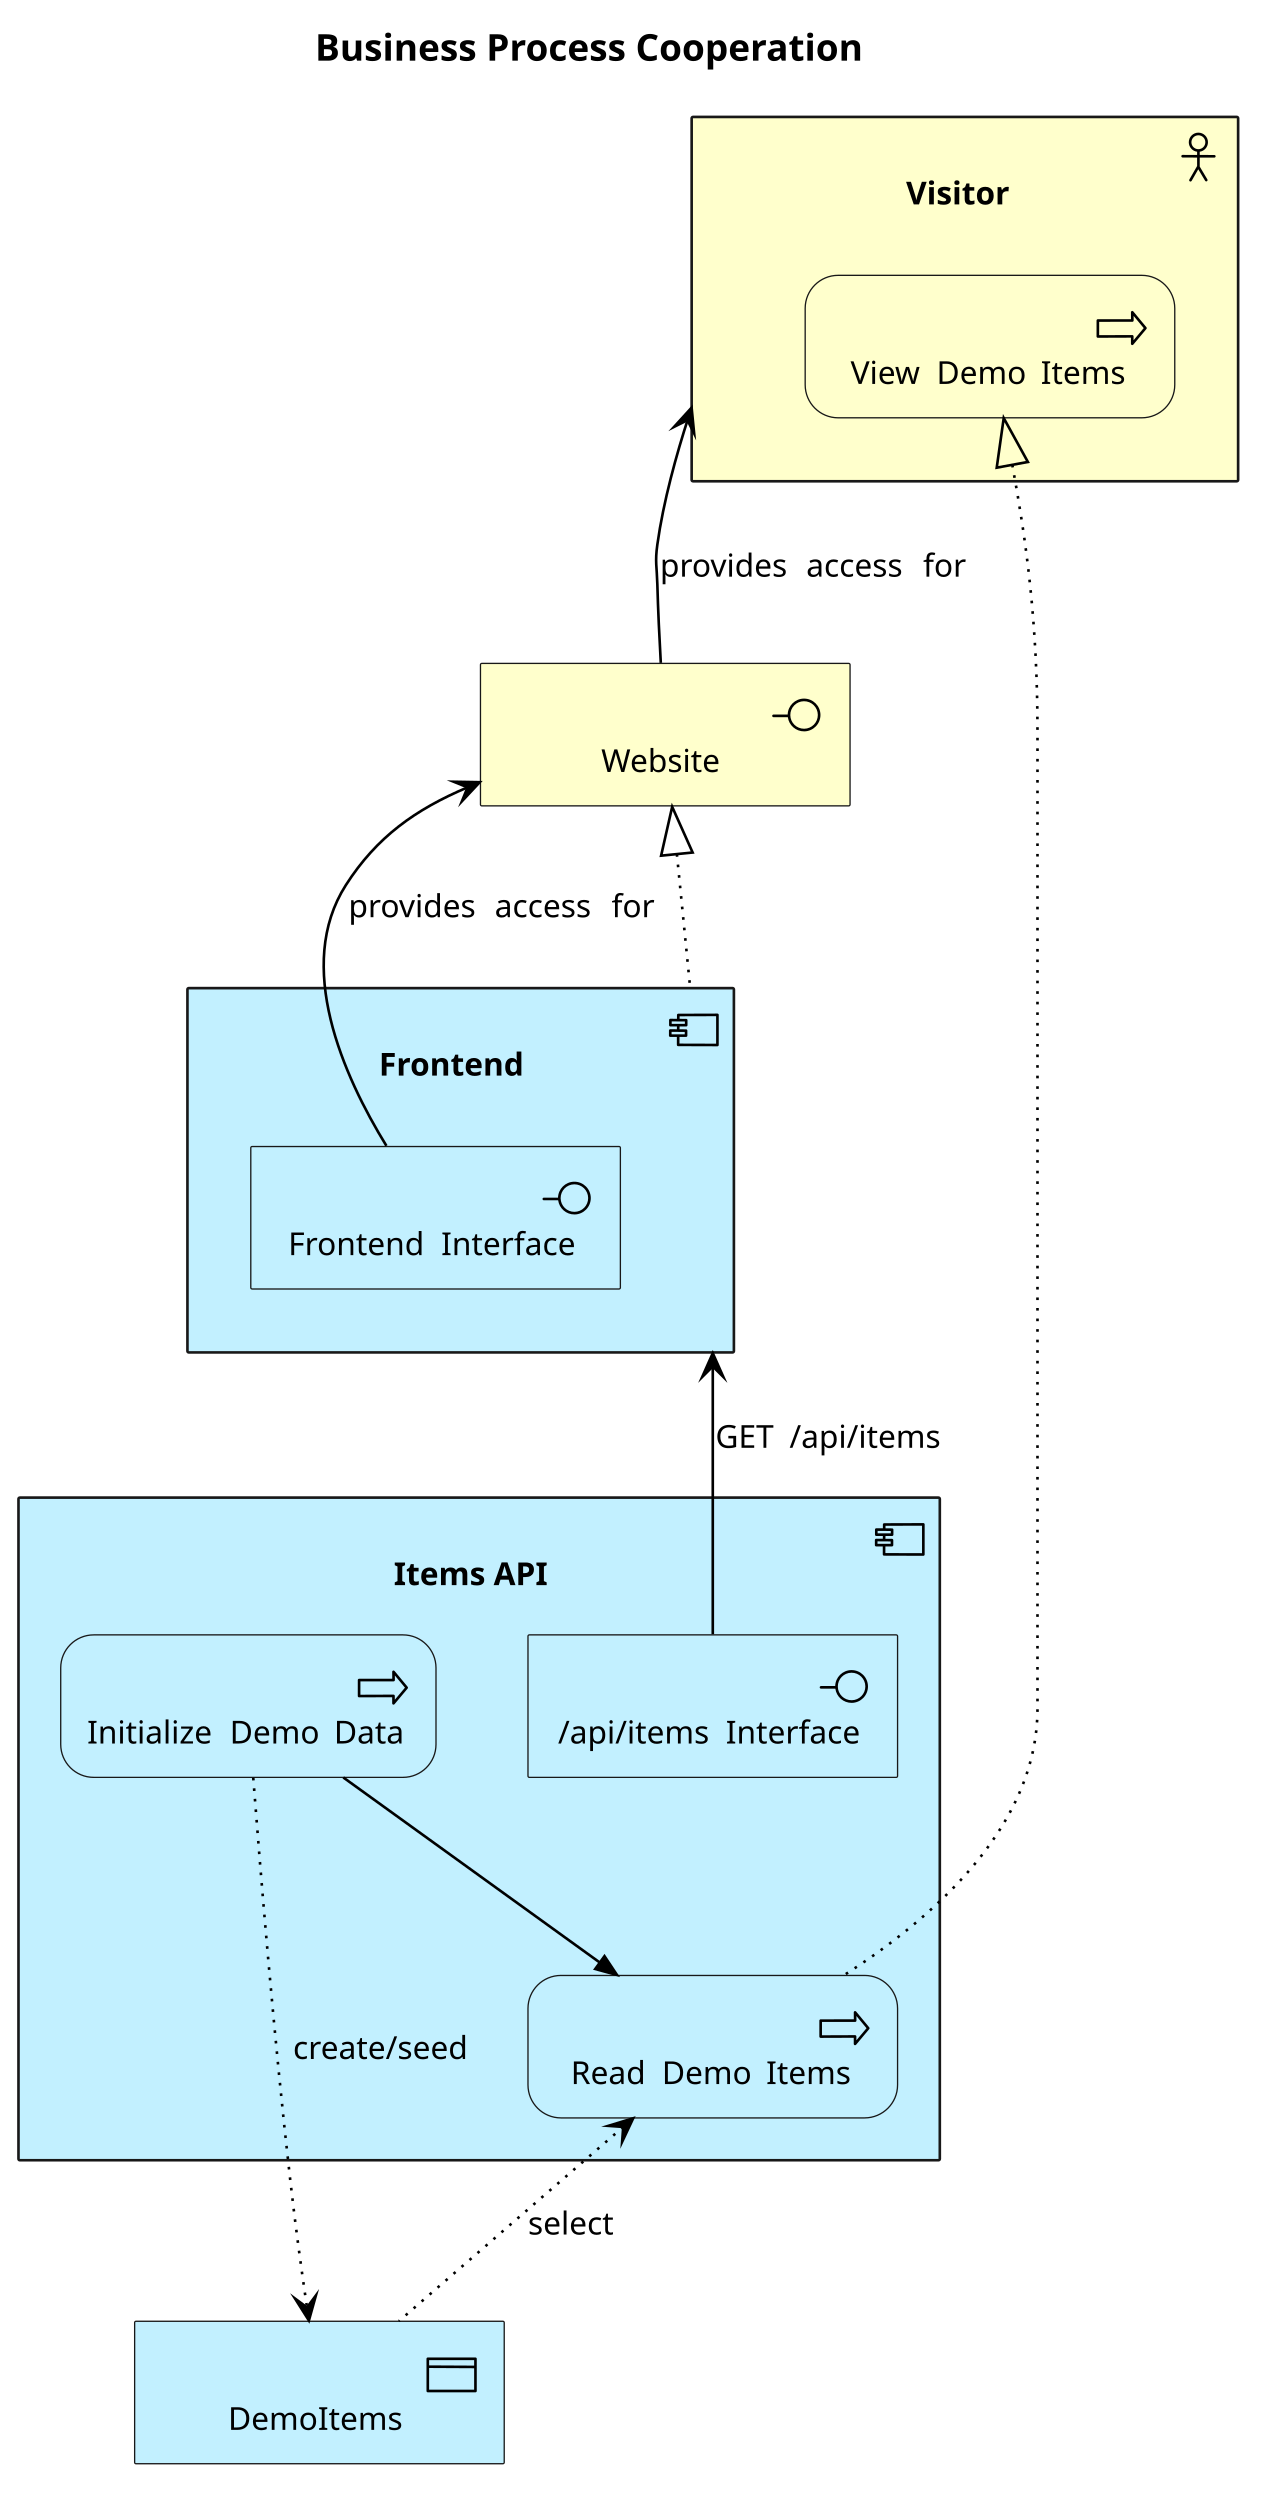
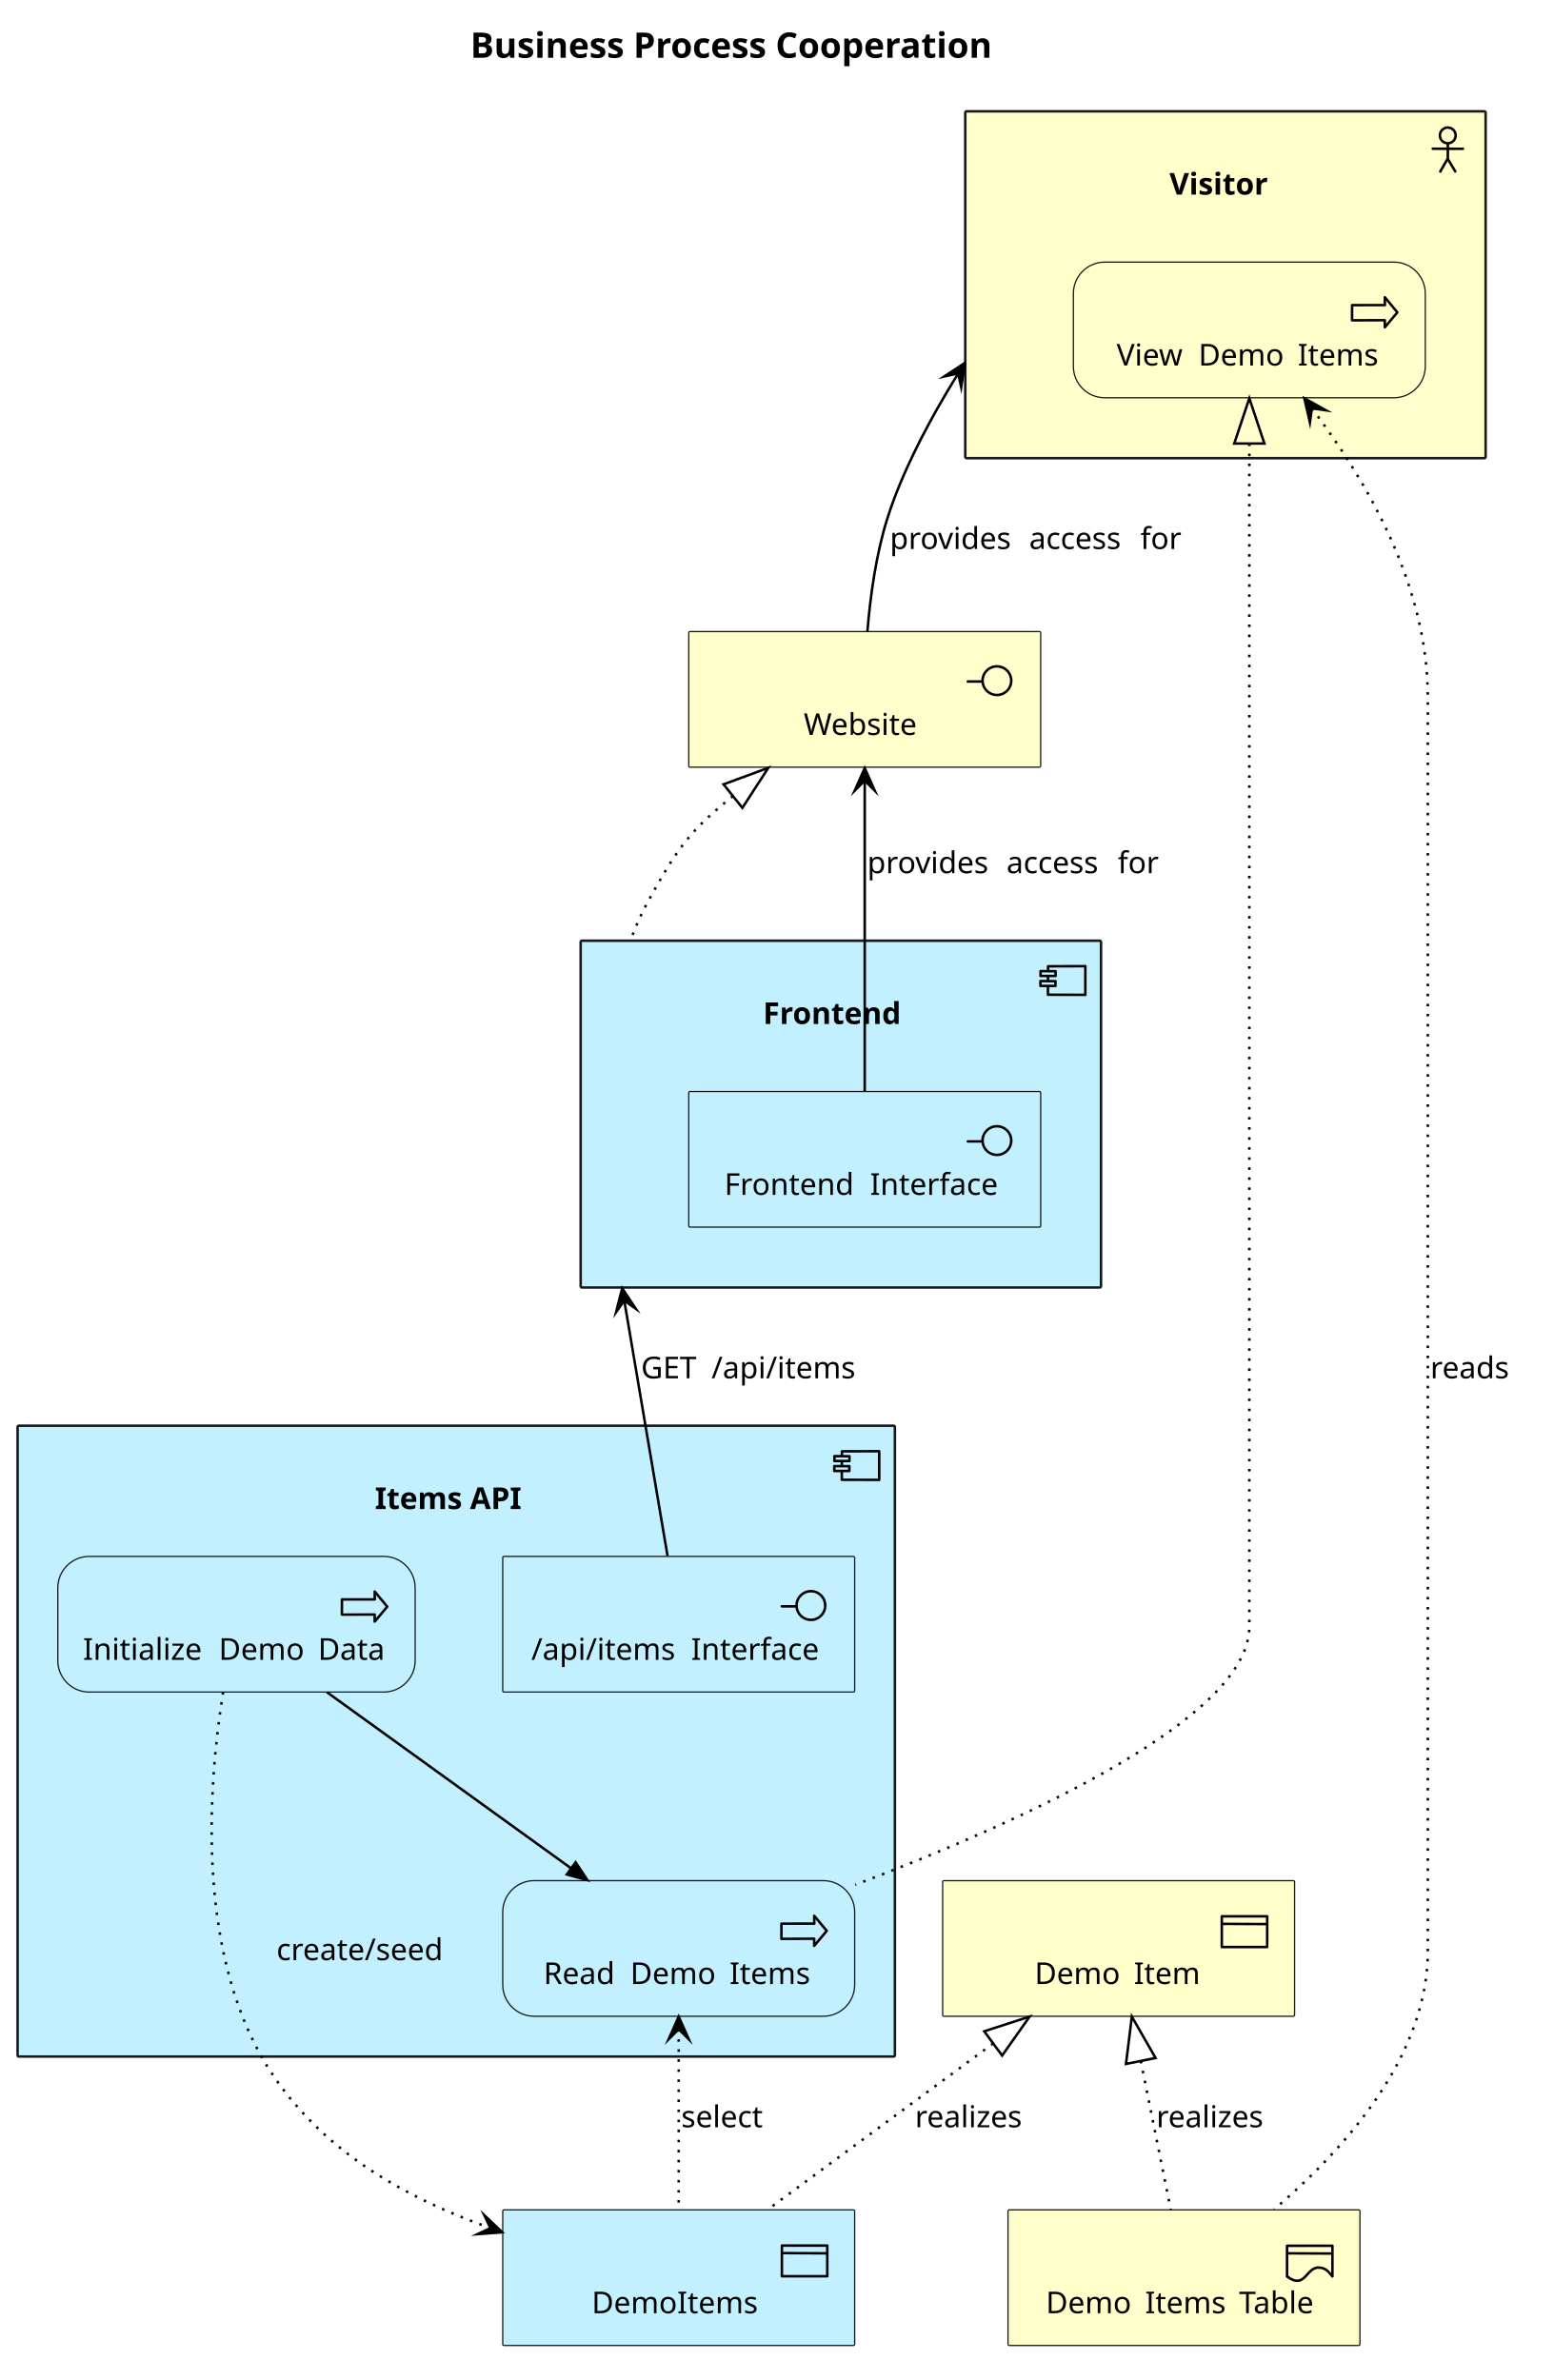
- <svg xmlns="http://www.w3.org/2000/svg" version="1.1" data-diagram-type="DESCRIPTION" style="width:483px;height:947px;background:#FFFFFF;" width="483px" height="947px" viewBox="0 0 483 947" zoomAndPan="magnify" preserveAspectRatio="none" contentStyleType="text/css">
+ <svg xmlns="http://www.w3.org/2000/svg" version="1.1" data-diagram-type="DESCRIPTION" style="width:618px;height:947px;background:#FFFFFF;" width="618px" height="947px" viewBox="0 0 618 947" zoomAndPan="magnify" preserveAspectRatio="none" contentStyleType="text/css">
  <defs />
  <g font-family="sans-serif" lengthAdjust="spacing">
    <g class="title" data-source-line="4">
-       <text x="119.328" y="22.995" fill="#000" font-size="14" textLength="237.344" font-weight="700">Business Process Cooperation</text>
+       <text x="187.098" y="22.995" fill="#000" font-size="14" textLength="237.344" font-weight="700">Business Process Cooperation</text>
    </g>
    <g class="cluster" data-qualified-name="e_idb9118a54ded651" id="ent0001" data-source-line="167">
      <rect x="7" y="567.297" width="349" height="251" fill="#C2F0FF" style="stroke:#181818;stroke-width:1;" rx="0.5" ry="0.5" />
      <path d="M349.76,576.936 L334.934,576.983 A0.5,0.5 0 0 0 334.434,577.483 L334.434,578.92 L331.946,578.901 A0.5,0.5 0 0 0 331.442,579.401 L331.442,581.336 A0.5,0.5 0 0 0 331.942,581.836 L334.422,581.836 L334.399,582.879 L331.899,582.859 A0.5,0.5 0 0 0 331.395,583.36 L331.395,585.295 A0.5,0.5 0 0 0 331.895,585.795 L334.387,585.795 L334.387,588.797 A0.5,0.5 0 0 0 334.888,589.297 L349.761,589.344 A0.5,0.5 0 0 0 350.262,588.844 L350.262,577.436 A0.5,0.5 0 0 0 349.761,576.936 M349.262,577.938 L349.262,588.342 L335.387,588.299 L335.387,585.795 L337.881,585.795 A0.5,0.5 0 0 0 338.381,585.295 L338.381,583.407 A0.5,0.5 0 0 0 337.885,582.907 L335.399,582.887 L335.422,581.836 L337.928,581.836 A0.5,0.5 0 0 0 338.428,581.336 L338.428,579.447 A0.5,0.5 0 0 0 337.932,578.948 L335.434,578.928 L335.434,577.981 M332.442,579.905 L337.428,579.943 L337.428,580.836 L332.442,580.836 M332.395,583.864 L337.381,583.903 L337.381,584.795 L332.395,584.795" fill="#000" />
      <text x="149.145" y="600.436" fill="#000" font-size="12" textLength="64.711" font-weight="700" font-family="Verdana">Items API</text>
    </g>
    <g class="cluster" data-qualified-name="e_id859316e8097157" id="ent0005" data-source-line="167">
-       <rect x="71" y="374.297" width="207" height="138" fill="#C2F0FF" style="stroke:#181818;stroke-width:1;" rx="0.5" ry="0.5" />
-       <path d="M271.76,383.936 L256.934,383.983 A0.5,0.5 0 0 0 256.434,384.483 L256.434,385.92 L253.946,385.901 A0.5,0.5 0 0 0 253.442,386.401 L253.442,388.336 A0.5,0.5 0 0 0 253.942,388.836 L256.422,388.836 L256.399,389.879 L253.899,389.859 A0.5,0.5 0 0 0 253.395,390.36 L253.395,392.295 A0.5,0.5 0 0 0 253.895,392.795 L256.387,392.795 L256.387,395.797 A0.5,0.5 0 0 0 256.888,396.297 L271.761,396.344 A0.5,0.5 0 0 0 272.262,395.844 L272.262,384.436 A0.5,0.5 0 0 0 271.761,383.936 M271.262,384.938 L271.262,395.342 L257.387,395.299 L257.387,392.795 L259.881,392.795 A0.5,0.5 0 0 0 260.381,392.295 L260.381,390.407 A0.5,0.5 0 0 0 259.885,389.907 L257.399,389.887 L257.422,388.836 L259.928,388.836 A0.5,0.5 0 0 0 260.428,388.336 L260.428,386.447 A0.5,0.5 0 0 0 259.932,385.948 L257.434,385.928 L257.434,384.981 M254.442,386.905 L259.428,386.943 L259.428,387.836 L254.442,387.836 M254.395,390.864 L259.381,390.903 L259.381,391.795 L254.395,391.795" fill="#000" />
-       <text x="143.545" y="407.436" fill="#000" font-size="12" textLength="61.91" font-weight="700" font-family="Verdana">Frontend</text>
+       <rect x="231" y="374.297" width="207" height="138" fill="#C2F0FF" style="stroke:#181818;stroke-width:1;" rx="0.5" ry="0.5" />
+       <path d="M431.76,383.936 L416.934,383.983 A0.5,0.5 0 0 0 416.434,384.483 L416.434,385.92 L413.946,385.901 A0.5,0.5 0 0 0 413.442,386.401 L413.442,388.336 A0.5,0.5 0 0 0 413.942,388.836 L416.422,388.836 L416.399,389.879 L413.899,389.859 A0.5,0.5 0 0 0 413.395,390.36 L413.395,392.295 A0.5,0.5 0 0 0 413.895,392.795 L416.387,392.795 L416.387,395.797 A0.5,0.5 0 0 0 416.888,396.297 L431.761,396.344 A0.5,0.5 0 0 0 432.262,395.844 L432.262,384.436 A0.5,0.5 0 0 0 431.761,383.936 M431.262,384.938 L431.262,395.342 L417.387,395.299 L417.387,392.795 L419.881,392.795 A0.5,0.5 0 0 0 420.381,392.295 L420.381,390.407 A0.5,0.5 0 0 0 419.885,389.907 L417.399,389.887 L417.422,388.836 L419.928,388.836 A0.5,0.5 0 0 0 420.428,388.336 L420.428,386.447 A0.5,0.5 0 0 0 419.932,385.948 L417.434,385.928 L417.434,384.981 M414.442,386.905 L419.428,386.943 L419.428,387.836 L414.442,387.836 M414.395,390.864 L419.381,390.903 L419.381,391.795 L414.395,391.795" fill="#000" />
+       <text x="303.545" y="407.436" fill="#000" font-size="12" textLength="61.91" font-weight="700" font-family="Verdana">Frontend</text>
    </g>
    <g class="cluster" data-qualified-name="e_id40e6f8deb4f45c" id="ent0008" data-source-line="110">
-       <rect x="262" y="44.297" width="207" height="138" fill="#FFC" style="stroke:#181818;stroke-width:1;" rx="0.5" ry="0.5" />
-       <path d="M453.896,50.247 C451.897,50.274 450.288,51.924 450.312,53.923 C450.334,55.744 451.706,57.244 453.462,57.48 L453.462,58.69 L447.978,58.674 A0.5,0.5 0 0 0 447.476,59.173 A0.5,0.5 0 0 0 447.974,59.674 L453.462,59.69 L453.462,62.893 L450.519,68.02 A0.5,0.5 0 0 0 450.704,68.702 A0.5,0.5 0 0 0 451.386,68.518 L453.904,64.131 L456.509,68.493 A0.501,0.501 0 0 0 457.368,67.979 L454.462,63.104 L454.462,59.692 L459.98,59.708 A0.5,0.5 0 0 0 460.482,59.208 A0.5,0.5 0 0 0 459.984,58.708 L454.462,58.692 L454.462,57.476 C456.233,57.222 457.595,55.684 457.579,53.848 C457.562,51.85 455.92,50.233 453.921,50.247 A0.5,0.5 0 0 0 453.91,50.253 A0.5,0.5 0 0 0 453.896,50.247 M453.919,51.243 A0.5,0.5 0 0 0 453.929,51.247 C455.388,51.237 456.567,52.397 456.579,53.856 C456.592,55.314 455.433,56.498 453.974,56.512 C452.515,56.527 451.329,55.369 451.312,53.911 C451.295,52.452 452.451,51.266 453.91,51.247 A0.5,0.5 0 0 0 453.919,51.243" fill="#000" />
-       <text x="343.223" y="77.436" fill="#000" font-size="12" textLength="44.555" font-weight="700" font-family="Verdana">Visitor</text>
+       <rect x="384" y="44.297" width="207" height="138" fill="#FFC" style="stroke:#181818;stroke-width:1;" rx="0.5" ry="0.5" />
+       <path d="M575.896,50.247 C573.897,50.274 572.288,51.924 572.312,53.923 C572.334,55.744 573.706,57.244 575.462,57.48 L575.462,58.69 L569.978,58.674 A0.5,0.5 0 0 0 569.476,59.173 A0.5,0.5 0 0 0 569.974,59.674 L575.462,59.69 L575.462,62.893 L572.519,68.02 A0.5,0.5 0 0 0 572.704,68.702 A0.5,0.5 0 0 0 573.386,68.518 L575.904,64.131 L578.509,68.493 A0.501,0.501 0 0 0 579.368,67.979 L576.462,63.104 L576.462,59.692 L581.98,59.708 A0.5,0.5 0 0 0 582.482,59.208 A0.5,0.5 0 0 0 581.984,58.708 L576.462,58.692 L576.462,57.476 C578.233,57.222 579.595,55.684 579.579,53.848 C579.562,51.85 577.92,50.233 575.921,50.247 A0.5,0.5 0 0 0 575.91,50.253 A0.5,0.5 0 0 0 575.896,50.247 M575.919,51.243 A0.5,0.5 0 0 0 575.929,51.247 C577.388,51.237 578.567,52.397 578.579,53.856 C578.592,55.314 577.433,56.498 575.974,56.512 C574.515,56.527 573.329,55.369 573.312,53.911 C573.295,52.452 574.451,51.266 575.91,51.247 A0.5,0.5 0 0 0 575.919,51.243" fill="#000" />
+       <text x="465.223" y="77.436" fill="#000" font-size="12" textLength="44.555" font-weight="700" font-family="Verdana">Visitor</text>
    </g>
    <g class="entity" data-qualified-name="e_idb9118a54ded651.e_id27cc7f94392754" id="ent0002" data-source-line="173">
      <rect x="200" y="619.297" width="140" height="53.969" fill="#C2F0FF" style="stroke:#181818;stroke-width:0.5;" rx="0.5" ry="0.5" />
      <path d="M322.495,632.627 C319.157,632.672 316.461,635.359 316.373,638.668 L311.001,638.668 A0.5,0.5 0 0 0 310.501,639.168 A0.5,0.5 0 0 0 311.001,639.668 L316.427,639.668 C316.838,642.727 319.481,645.079 322.643,645.047 C326.063,645.012 328.819,642.203 328.79,638.783 C328.761,635.364 325.957,632.604 322.538,632.627 A0.5,0.5 0 0 0 322.526,632.638 A0.5,0.5 0 0 0 322.495,632.627 M322.518,633.617 A0.5,0.5 0 0 0 322.544,633.627 C325.423,633.607 327.765,635.913 327.79,638.793 C327.814,641.673 325.513,644.018 322.633,644.047 C319.754,644.076 317.404,641.778 317.37,638.899 C317.335,636.019 319.629,633.666 322.508,633.627 A0.5,0.5 0 0 0 322.518,633.617" fill="#000" />
      <text x="211.354" y="660.436" fill="#000" font-size="12" textLength="59.754" font-family="Verdana">/api/items</text>
      <text x="271.107" y="660.436" fill="#000" font-size="12" font-family="Verdana"> </text>
      <text x="274.922" y="660.436" fill="#000" font-size="12" textLength="53.725" font-family="Verdana">Interface</text>
    </g>
    <g class="entity" data-qualified-name="e_idb9118a54ded651.e_id9e4601a2031c58" id="ent0003" data-source-line="182">
      <rect x="23" y="619.297" width="142.156" height="53.969" fill="#C2F0FF" style="stroke:#181818;stroke-width:0.5;" rx="12.5" ry="12.5" />
      <path d="M148.885,632.797 A0.5,0.5 0 0 0 148.557,633.271 L148.583,635.908 L136.026,635.912 A0.5,0.5 0 0 0 135.526,636.412 L135.522,642.461 A0.5,0.5 0 0 0 136.024,642.961 L148.553,642.914 L148.553,645.24 A0.5,0.5 0 0 0 149.435,645.561 L154.429,639.607 A0.5,0.5 0 0 0 154.431,638.967 L149.441,632.947 A0.5,0.5 0 0 0 148.885,632.797 M149.571,634.67 L153.397,639.285 L149.553,643.865 L149.553,642.412 A0.5,0.5 0 0 0 149.051,641.912 L136.522,641.959 L136.526,636.912 L149.087,636.908 A0.5,0.5 0 0 0 149.587,636.404" fill="#000" />
      <text x="33" y="660.436" fill="#000" font-size="12" textLength="50.221" font-family="Verdana">Initialize</text>
      <text x="83.221" y="660.436" fill="#000" font-size="12" font-family="Verdana"> </text>
      <text x="87.035" y="660.436" fill="#000" font-size="12" textLength="35.654" font-family="Verdana">Demo</text>
      <text x="122.689" y="660.436" fill="#000" font-size="12" font-family="Verdana"> </text>
      <text x="126.504" y="660.436" fill="#000" font-size="12" textLength="28.652" font-family="Verdana">Data</text>
    </g>
    <g class="entity" data-qualified-name="e_idb9118a54ded651.e_idf9a91550500455" id="ent0004" data-source-line="182">
      <rect x="200" y="748.297" width="140" height="53.969" fill="#C2F0FF" style="stroke:#181818;stroke-width:0.5;" rx="12.5" ry="12.5" />
      <path d="M323.729,761.797 A0.5,0.5 0 0 0 323.401,762.271 L323.426,764.908 L310.869,764.912 A0.5,0.5 0 0 0 310.369,765.412 L310.365,771.461 A0.5,0.5 0 0 0 310.867,771.961 L323.396,771.914 L323.396,774.24 A0.5,0.5 0 0 0 324.279,774.561 L329.273,768.607 A0.5,0.5 0 0 0 329.275,767.967 L324.285,761.947 A0.5,0.5 0 0 0 323.728,761.797 M324.415,763.67 L328.241,768.285 L324.397,772.865 L324.397,771.412 A0.5,0.5 0 0 0 323.895,770.912 L311.366,770.959 L311.37,765.912 L323.931,765.908 A0.5,0.5 0 0 0 324.431,765.404" fill="#000" />
      <text x="216.229" y="789.436" fill="#000" font-size="12" textLength="30.691" font-family="Verdana">Read</text>
      <text x="246.92" y="789.436" fill="#000" font-size="12" font-family="Verdana"> </text>
      <text x="250.734" y="789.436" fill="#000" font-size="12" textLength="35.654" font-family="Verdana">Demo</text>
      <text x="286.389" y="789.436" fill="#000" font-size="12" font-family="Verdana"> </text>
      <text x="290.203" y="789.436" fill="#000" font-size="12" textLength="33.568" font-family="Verdana">Items</text>
    </g>
    <g class="entity" data-qualified-name="e_id859316e8097157.e_idd8a8c6ca248e52" id="ent0006" data-source-line="173">
-       <rect x="95" y="434.297" width="140" height="53.969" fill="#C2F0FF" style="stroke:#181818;stroke-width:0.5;" rx="0.5" ry="0.5" />
-       <path d="M217.495,447.627 C214.157,447.672 211.461,450.359 211.373,453.668 L206.001,453.668 A0.5,0.5 0 0 0 205.501,454.168 A0.5,0.5 0 0 0 206.001,454.668 L211.427,454.668 C211.838,457.727 214.481,460.079 217.643,460.047 C221.063,460.012 223.819,457.203 223.79,453.783 C223.761,450.364 220.957,447.604 217.538,447.627 A0.5,0.5 0 0 0 217.526,447.638 A0.5,0.5 0 0 0 217.495,447.627 M217.518,448.617 A0.5,0.5 0 0 0 217.544,448.627 C220.423,448.607 222.765,450.913 222.79,453.793 C222.814,456.673 220.513,459.018 217.633,459.047 C214.754,459.076 212.404,456.778 212.37,453.899 C212.335,451.019 214.629,448.666 217.508,448.627 A0.5,0.5 0 0 0 217.518,448.617" fill="#000" />
-       <text x="109.184" y="475.436" fill="#000" font-size="12" textLength="54.094" font-family="Verdana">Frontend</text>
-       <text x="163.277" y="475.436" fill="#000" font-size="12" font-family="Verdana"> </text>
-       <text x="167.092" y="475.436" fill="#000" font-size="12" textLength="53.725" font-family="Verdana">Interface</text>
+       <rect x="274" y="434.297" width="140" height="53.969" fill="#C2F0FF" style="stroke:#181818;stroke-width:0.5;" rx="0.5" ry="0.5" />
+       <path d="M396.495,447.627 C393.157,447.672 390.461,450.359 390.373,453.668 L385.001,453.668 A0.5,0.5 0 0 0 384.501,454.168 A0.5,0.5 0 0 0 385.001,454.668 L390.427,454.668 C390.838,457.727 393.481,460.079 396.643,460.047 C400.063,460.012 402.819,457.203 402.79,453.783 C402.761,450.364 399.957,447.604 396.538,447.627 A0.5,0.5 0 0 0 396.526,447.638 A0.5,0.5 0 0 0 396.495,447.627 M396.518,448.617 A0.5,0.5 0 0 0 396.544,448.627 C399.423,448.607 401.765,450.913 401.79,453.793 C401.814,456.673 399.513,459.018 396.633,459.047 C393.754,459.076 391.404,456.778 391.37,453.899 C391.335,451.019 393.629,448.666 396.508,448.627 A0.5,0.5 0 0 0 396.518,448.617" fill="#000" />
+       <text x="288.184" y="475.436" fill="#000" font-size="12" textLength="54.094" font-family="Verdana">Frontend</text>
+       <text x="342.277" y="475.436" fill="#000" font-size="12" font-family="Verdana"> </text>
+       <text x="346.092" y="475.436" fill="#000" font-size="12" textLength="53.725" font-family="Verdana">Interface</text>
    </g>
    <g class="entity" data-qualified-name="e_id40e6f8deb4f45c.e_ida6f500d9395851" id="ent0009" data-source-line="127">
-       <rect x="305" y="104.297" width="140" height="53.969" fill="#FFC" style="stroke:#181818;stroke-width:0.5;" rx="12.5" ry="12.5" />
-       <path d="M428.729,117.797 A0.5,0.5 0 0 0 428.401,118.271 L428.426,120.908 L415.869,120.912 A0.5,0.5 0 0 0 415.369,121.412 L415.365,127.461 A0.5,0.5 0 0 0 415.867,127.961 L428.396,127.914 L428.396,130.24 A0.5,0.5 0 0 0 429.279,130.561 L434.273,124.607 A0.5,0.5 0 0 0 434.275,123.967 L429.285,117.947 A0.5,0.5 0 0 0 428.728,117.797 M429.415,119.67 L433.241,124.285 L429.397,128.865 L429.397,127.412 A0.5,0.5 0 0 0 428.895,126.912 L416.366,126.959 L416.37,121.912 L428.931,121.908 A0.5,0.5 0 0 0 429.431,121.404" fill="#000" />
-       <text x="322.204" y="145.436" fill="#000" font-size="12" textLength="28.74" font-family="Verdana">View</text>
-       <text x="350.944" y="145.436" fill="#000" font-size="12" font-family="Verdana"> </text>
-       <text x="354.759" y="145.436" fill="#000" font-size="12" textLength="35.654" font-family="Verdana">Demo</text>
-       <text x="390.413" y="145.436" fill="#000" font-size="12" font-family="Verdana"> </text>
-       <text x="394.228" y="145.436" fill="#000" font-size="12" textLength="33.568" font-family="Verdana">Items</text>
+       <rect x="427" y="104.297" width="140" height="53.969" fill="#FFC" style="stroke:#181818;stroke-width:0.5;" rx="12.5" ry="12.5" />
+       <path d="M550.729,117.797 A0.5,0.5 0 0 0 550.401,118.271 L550.426,120.908 L537.869,120.912 A0.5,0.5 0 0 0 537.369,121.412 L537.365,127.461 A0.5,0.5 0 0 0 537.867,127.961 L550.396,127.914 L550.396,130.24 A0.5,0.5 0 0 0 551.279,130.561 L556.273,124.607 A0.5,0.5 0 0 0 556.275,123.967 L551.285,117.947 A0.5,0.5 0 0 0 550.728,117.797 M551.415,119.67 L555.241,124.285 L551.397,128.865 L551.397,127.412 A0.5,0.5 0 0 0 550.895,126.912 L538.366,126.959 L538.37,121.912 L550.931,121.908 A0.5,0.5 0 0 0 551.431,121.404" fill="#000" />
+       <text x="444.204" y="145.436" fill="#000" font-size="12" textLength="28.74" font-family="Verdana">View</text>
+       <text x="472.944" y="145.436" fill="#000" font-size="12" font-family="Verdana"> </text>
+       <text x="476.759" y="145.436" fill="#000" font-size="12" textLength="35.654" font-family="Verdana">Demo</text>
+       <text x="512.413" y="145.436" fill="#000" font-size="12" font-family="Verdana"> </text>
+       <text x="516.228" y="145.436" fill="#000" font-size="12" textLength="33.568" font-family="Verdana">Items</text>
    </g>
    <g class="entity" data-qualified-name="e_id032efff5924e5e" id="ent0007" data-source-line="195">
-       <rect x="51" y="879.297" width="140" height="53.969" fill="#C2F0FF" style="stroke:#181818;stroke-width:0.5;" rx="0.5" ry="0.5" />
-       <path d="M162.05,893.007 A0.5,0.5 0 0 0 161.55,893.507 L161.55,905.715 A0.5,0.5 0 0 0 162.05,906.214 L180.103,906.214 A0.5,0.5 0 0 0 180.603,905.715 L180.603,893.507 A0.5,0.5 0 0 0 180.103,893.007 M162.55,894.007 L179.603,894.007 L179.603,896.092 L162.55,896.003 M162.55,897.003 L179.603,897.092 L179.603,905.214 L162.55,905.214" fill="#000" />
-       <text x="86.389" y="920.436" fill="#000" font-size="12" textLength="69.223" font-family="Verdana">DemoItems</text>
+       <rect x="200" y="879.297" width="140" height="53.969" fill="#C2F0FF" style="stroke:#181818;stroke-width:0.5;" rx="0.5" ry="0.5" />
+       <path d="M311.05,893.007 A0.5,0.5 0 0 0 310.55,893.507 L310.55,905.715 A0.5,0.5 0 0 0 311.05,906.214 L329.103,906.214 A0.5,0.5 0 0 0 329.603,905.715 L329.603,893.507 A0.5,0.5 0 0 0 329.103,893.007 M311.55,894.007 L328.603,894.007 L328.603,896.092 L311.55,896.003 M311.55,897.003 L328.603,897.092 L328.603,905.214 L311.55,905.214" fill="#000" />
+       <text x="235.389" y="920.436" fill="#000" font-size="12" textLength="69.223" font-family="Verdana">DemoItems</text>
    </g>
    <g class="entity" data-qualified-name="e_id66a63993dfde51" id="ent0010" data-source-line="124">
-       <rect x="182" y="251.297" width="140" height="53.969" fill="#FFC" style="stroke:#181818;stroke-width:0.5;" rx="0.5" ry="0.5" />
-       <path d="M304.495,264.627 C301.157,264.672 298.461,267.359 298.373,270.668 L293.001,270.668 A0.5,0.5 0 0 0 292.501,271.168 A0.5,0.5 0 0 0 293.001,271.668 L298.427,271.668 C298.838,274.727 301.481,277.079 304.643,277.047 C308.063,277.012 310.819,274.203 310.79,270.783 C310.761,267.364 307.957,264.604 304.538,264.627 A0.5,0.5 0 0 0 304.526,264.638 A0.5,0.5 0 0 0 304.495,264.627 M304.518,265.617 A0.5,0.5 0 0 0 304.544,265.627 C307.423,265.607 309.765,267.913 309.79,270.793 C309.814,273.673 307.513,276.018 304.633,276.047 C301.754,276.076 299.404,273.778 299.37,270.899 C299.335,268.019 301.629,265.666 304.508,265.627 A0.5,0.5 0 0 0 304.518,265.617" fill="#000" />
-       <text x="227.73" y="292.436" fill="#000" font-size="12" textLength="48.539" font-family="Verdana">Website</text>
+       <rect x="274" y="251.297" width="140" height="53.969" fill="#FFC" style="stroke:#181818;stroke-width:0.5;" rx="0.5" ry="0.5" />
+       <path d="M396.495,264.627 C393.157,264.672 390.461,267.359 390.373,270.668 L385.001,270.668 A0.5,0.5 0 0 0 384.501,271.168 A0.5,0.5 0 0 0 385.001,271.668 L390.427,271.668 C390.838,274.727 393.481,277.079 396.643,277.047 C400.063,277.012 402.819,274.203 402.79,270.783 C402.761,267.364 399.957,264.604 396.538,264.627 A0.5,0.5 0 0 0 396.526,264.638 A0.5,0.5 0 0 0 396.495,264.627 M396.518,265.617 A0.5,0.5 0 0 0 396.544,265.627 C399.423,265.607 401.765,267.913 401.79,270.793 C401.814,273.673 399.513,276.018 396.633,276.047 C393.754,276.076 391.404,273.778 391.37,270.899 C391.335,268.019 393.629,265.666 396.508,265.627 A0.5,0.5 0 0 0 396.518,265.617" fill="#000" />
+       <text x="319.73" y="292.436" fill="#000" font-size="12" textLength="48.539" font-family="Verdana">Website</text>
    </g>
-     <g class="link" data-entity-1="ent0005" data-entity-2="ent0002" id="lnk12" data-source-line="349" data-link-type="dependency">
-       <path d="M270,517.586 C270,518.07 270,514.28 270,514.767 C270,515.742 270,516.725 270,517.714 C270,519.692 270,521.697 270,523.724 C270,556.159 270,594.267 270,619.057" style="stroke:#000;stroke-width:1;" fill="none" id="e_id859316e8097157-backto-e_id27cc7f94392754" />
-       <polygon points="270,512.586,266,521.586,270,517.586,274,521.586,270,512.586" fill="#000" style="stroke:#000;stroke-width:1;stroke-linejoin:miter;stroke-miterlimit:10;" />
-       <text x="271" y="548.436" fill="#000" font-size="12" textLength="24.211" font-family="Verdana">GET</text>
-       <text x="295.211" y="548.436" fill="#000" font-size="12" font-family="Verdana"> </text>
-       <text x="299.025" y="548.436" fill="#000" font-size="12" textLength="59.754" font-family="Verdana">/api/items</text>
+     <g class="entity" data-qualified-name="e_id32456a57134d5f" id="ent0011" data-source-line="146">
+       <rect x="375" y="748.297" width="140" height="53.969" fill="#FFC" style="stroke:#181818;stroke-width:0.5;" rx="0.5" ry="0.5" />
+       <path d="M486.05,762.007 A0.5,0.5 0 0 0 485.55,762.507 L485.55,774.715 A0.5,0.5 0 0 0 486.05,775.214 L504.103,775.214 A0.5,0.5 0 0 0 504.603,774.715 L504.603,762.507 A0.5,0.5 0 0 0 504.103,762.007 M486.55,763.007 L503.603,763.007 L503.603,765.092 L486.55,765.003 M486.55,766.003 L503.603,766.092 L503.603,774.214 L486.55,774.214" fill="#000" />
+       <text x="411.607" y="789.436" fill="#000" font-size="12" textLength="35.654" font-family="Verdana">Demo</text>
+       <text x="447.262" y="789.436" fill="#000" font-size="12" font-family="Verdana"> </text>
+       <text x="451.076" y="789.436" fill="#000" font-size="12" textLength="27.316" font-family="Verdana">Item</text>
    </g>
-     <g class="link" data-entity-1="ent0003" data-entity-2="ent0004" id="lnk13" data-source-line="349" data-link-type="dependency">
+     <g class="entity" data-qualified-name="e_idbd4055139c8656" id="ent0012" data-source-line="152">
+       <rect x="401" y="879.297" width="140" height="53.969" fill="#FFC" style="stroke:#181818;stroke-width:0.5;" rx="0.5" ry="0.5" />
+       <path d="M512,893.097 A0.5,0.5 0 0 0 511.5,893.597 L511.5,905.804 A0.5,0.5 0 0 0 511.701,906.205 C513.573,907.6 515.068,908.116 516.354,908.013 C517.639,907.911 518.619,907.191 519.457,906.366 C520.294,905.542 521.028,904.597 521.836,903.894 C522.644,903.192 523.484,902.732 524.631,902.765 C526.064,902.807 526.959,903.268 527.701,903.906 C528.444,904.543 529.011,905.38 529.68,906.136 A0.5,0.5 0 0 0 530.553,905.806 C530.556,903.358 530.553,893.597 530.553,893.597 A0.5,0.5 0 0 0 530.053,893.097 M512.5,894.097 L529.553,894.097 C529.553,894.304 529.554,895.095 529.554,896.183 L512.501,896.093 M512.5,897.093 L529.553,897.18 C529.554,899.494 529.554,902.564 529.553,904.494 C529.177,904.033 528.856,903.582 528.351,903.148 C527.478,902.398 526.307,901.813 524.66,901.765 C523.22,901.723 522.092,902.345 521.18,903.138 C520.267,903.931 519.524,904.897 518.756,905.654 C517.987,906.41 517.232,906.94 516.274,907.017 C515.358,907.09 514.142,906.699 512.5,905.521" fill="#000" />
+       <text x="416.065" y="920.436" fill="#000" font-size="12" textLength="35.654" font-family="Verdana">Demo</text>
+       <text x="451.72" y="920.436" fill="#000" font-size="12" font-family="Verdana"> </text>
+       <text x="455.534" y="920.436" fill="#000" font-size="12" textLength="33.568" font-family="Verdana">Items</text>
+       <text x="489.103" y="920.436" fill="#000" font-size="12" font-family="Verdana"> </text>
+       <text x="492.917" y="920.436" fill="#000" font-size="12" textLength="33.018" font-family="Verdana">Table</text>
+     </g>
+     <g class="link" data-entity-1="ent0005" data-entity-2="ent0002" id="lnk14" data-source-line="349" data-link-type="dependency">
+       <path d="M248.353,517.515 C248.435,517.999 247.805,514.28 247.887,514.767 C248.053,515.742 248.219,516.725 248.387,517.714 C248.722,519.692 249.062,521.697 249.405,523.724 C254.9,556.159 261.355,594.267 265.55,619.057" style="stroke:#000;stroke-width:1;" fill="none" id="e_id859316e8097157-backto-e_id27cc7f94392754" />
+       <polygon points="247.518,512.586,245.077,522.127,248.353,517.515,252.965,520.791,247.518,512.586" fill="#000" style="stroke:#000;stroke-width:1;stroke-linejoin:miter;stroke-miterlimit:10;" />
+       <text x="255" y="548.436" fill="#000" font-size="12" textLength="24.211" font-family="Verdana">GET</text>
+       <text x="279.211" y="548.436" fill="#000" font-size="12" font-family="Verdana"> </text>
+       <text x="283.025" y="548.436" fill="#000" font-size="12" textLength="59.754" font-family="Verdana">/api/items</text>
+     </g>
+     <g class="link" data-entity-1="ent0003" data-entity-2="ent0004" id="lnk15" data-source-line="349" data-link-type="dependency">
      <path d="M130.04,673.307 C160.31,695.147 196.872,721.537 227.222,743.427" style="stroke:#000;stroke-width:1;" fill="none" id="e_id9e4601a2031c58-to-e_idf9a91550500455" />
      <polygon points="233.71,748.107,228.976,740.994,225.467,745.86,233.71,748.107" fill="#000" style="stroke:#000;stroke-width:1;stroke-linejoin:miter;stroke-miterlimit:10;" />
-       <text x="188" y="715.436" fill="#000" font-size="12" font-family="Verdana"> </text>
+       <text x="189" y="715.436" fill="#000" font-size="12" font-family="Verdana"> </text>
    </g>
-     <g class="link" data-entity-1="ent0003" data-entity-2="ent0007" id="lnk14" data-source-line="349" data-link-type="dependency">
-       <path d="M95.93,673.427 C98.6,708.317 103.8,772.047 110,826.297 C112.01,843.907 114.035,858.71 116.285,874.06" style="stroke:#000;stroke-width:1;stroke-dasharray:1,3;" fill="none" id="e_id9e4601a2031c58-to-e_id032efff5924e5e" />
-       <polygon points="117.01,879.007,119.662,869.522,116.285,874.06,111.747,870.682,117.01,879.007" fill="#000" style="stroke:#000;stroke-width:1;stroke-linejoin:miter;stroke-miterlimit:10;" />
-       <text x="111" y="779.936" fill="#000" font-size="12" textLength="71.033" font-family="Verdana">create/seed</text>
+     <g class="link" data-entity-1="ent0003" data-entity-2="ent0007" id="lnk16" data-source-line="349" data-link-type="dependency">
+       <path d="M88.76,673.317 C82.76,710.667 77.43,780.067 109,826.297 C130.07,857.147 162.051,874.756 195.091,886.546" style="stroke:#000;stroke-width:1;stroke-dasharray:1,3;" fill="none" id="e_id9e4601a2031c58-to-e_id032efff5924e5e" />
+       <polygon points="199.8,888.227,192.668,881.435,195.091,886.546,189.979,888.969,199.8,888.227" fill="#000" style="stroke:#000;stroke-width:1;stroke-linejoin:miter;stroke-miterlimit:10;" />
+       <text x="110" y="779.936" fill="#000" font-size="12" textLength="71.033" font-family="Verdana">create/seed</text>
    </g>
-     <g class="link" data-entity-1="ent0004" data-entity-2="ent0007" id="lnk15" data-source-line="349" data-link-type="dependency">
-       <path d="M236.07,805.68 C210.22,828.06 176.95,856.857 151.11,879.227" style="stroke:#000;stroke-width:1;stroke-dasharray:1,3;" fill="none" id="e_idf9a91550500455-backto-e_id032efff5924e5e" />
-       <polygon points="239.85,802.407,230.428,805.274,236.07,805.68,235.664,811.322,239.85,802.407" fill="#000" style="stroke:#000;stroke-width:1;stroke-linejoin:miter;stroke-miterlimit:10;" />
-       <text x="200" y="846.436" fill="#000" font-size="12" textLength="35.654" font-family="Verdana">select</text>
+     <g class="link" data-entity-1="ent0004" data-entity-2="ent0007" id="lnk17" data-source-line="349" data-link-type="dependency">
+       <path d="M270,807.407 C270,829.787 270,856.857 270,879.227" style="stroke:#000;stroke-width:1;stroke-dasharray:1,3;" fill="none" id="e_idf9a91550500455-backto-e_id032efff5924e5e" />
+       <polygon points="270,802.407,266,811.407,270,807.407,274,811.407,270,802.407" fill="#000" style="stroke:#000;stroke-width:1;stroke-linejoin:miter;stroke-miterlimit:10;" />
+       <text x="271" y="846.436" fill="#000" font-size="12" textLength="35.654" font-family="Verdana">select</text>
    </g>
-     <g class="link" data-entity-1="ent0008" data-entity-2="ent0010" id="lnk17" data-source-line="349" data-link-type="dependency">
-       <path d="M260.409,159.154 C260.339,159.364 261.742,155.144 261.672,155.357 C261.392,156.205 261.109,157.07 260.825,157.949 C256.278,172.022 251.28,189.897 249,206.297 C248.08,212.897 248.82,214.637 249,221.297 C249.26,231.027 249.78,241.707 250.31,251.097" style="stroke:#000;stroke-width:1;" fill="none" id="e_id40e6f8deb4f45c-backto-e_id66a63993dfde51" />
-       <polygon points="261.985,154.409,255.351,161.688,260.409,159.154,262.943,164.211,261.985,154.409" fill="#000" style="stroke:#000;stroke-width:1;stroke-linejoin:miter;stroke-miterlimit:10;" />
-       <text x="250" y="218.436" fill="#000" font-size="12" textLength="51.58" font-family="Verdana">provides</text>
-       <text x="301.58" y="218.436" fill="#000" font-size="12" font-family="Verdana"> </text>
-       <text x="305.395" y="218.436" fill="#000" font-size="12" textLength="40.436" font-family="Verdana">access</text>
-       <text x="345.83" y="218.436" fill="#000" font-size="12" font-family="Verdana"> </text>
-       <text x="349.645" y="218.436" fill="#000" font-size="12" textLength="16.5" font-family="Verdana">for</text>
+     <g class="link" data-entity-1="ent0008" data-entity-2="ent0010" id="lnk19" data-source-line="349" data-link-type="dependency">
+       <path d="M381.176,148.58 C380.964,148.91 383.294,145.287 383.076,145.628 C382.641,146.311 382.195,147.015 381.74,147.74 C379.92,150.638 377.949,153.86 375.906,157.333 C367.735,171.224 358.415,189.122 353,206.297 C348.44,220.757 346.18,237.557 345.07,251.187" style="stroke:#000;stroke-width:1;" fill="none" id="e_id40e6f8deb4f45c-backto-e_id66a63993dfde51" />
+       <polygon points="383.879,144.373,375.649,149.783,381.176,148.58,382.38,154.107,383.879,144.373" fill="#000" style="stroke:#000;stroke-width:1;stroke-linejoin:miter;stroke-miterlimit:10;" />
+       <text x="354" y="218.436" fill="#000" font-size="12" textLength="51.58" font-family="Verdana">provides</text>
+       <text x="405.58" y="218.436" fill="#000" font-size="12" font-family="Verdana"> </text>
+       <text x="409.395" y="218.436" fill="#000" font-size="12" textLength="40.436" font-family="Verdana">access</text>
+       <text x="449.83" y="218.436" fill="#000" font-size="12" font-family="Verdana"> </text>
+       <text x="453.645" y="218.436" fill="#000" font-size="12" textLength="16.5" font-family="Verdana">for</text>
    </g>
-     <g class="link" data-entity-1="ent0010" data-entity-2="ent0005" id="lnk19" data-source-line="349" data-link-type="extension">
-       <path d="M256.4,323.529 C257.627,335.881 257.403,333.61 259.049,350.172 C259.461,354.313 259.879,358.511 260.298,362.73 C260.508,364.839 260.718,366.954 260.928,369.069 C261.034,370.126 261.139,371.184 261.244,372.241 C261.296,372.77 261.349,373.298 261.402,373.826" style="stroke:#000;stroke-width:1;stroke-dasharray:1,3;" fill="none" id="e_id66a63993dfde51-backto-e_id859316e8097157" />
-       <polygon points="254.62,305.617,250.429,324.122,262.371,322.935,254.62,305.617" fill="none" style="stroke:#000;stroke-width:1;stroke-linejoin:miter;stroke-miterlimit:10;" />
-       <text x="259" y="347.436" fill="#000" font-size="12" font-family="Verdana"> </text>
+     <g class="link" data-entity-1="ent0010" data-entity-2="ent0005" id="lnk21" data-source-line="349" data-link-type="extension">
+       <path d="M291.58,316.765 C274.39,330.505 269.5,337.547 258,358.297 C255.25,363.259 252.889,368.545 250.863,373.999" style="stroke:#000;stroke-width:1;stroke-dasharray:1,3;" fill="none" id="e_id66a63993dfde51-backto-e_id859316e8097157" />
+       <polygon points="305.64,305.527,287.833,312.079,295.326,321.452,305.64,305.527" fill="none" style="stroke:#000;stroke-width:1;stroke-linejoin:miter;stroke-miterlimit:10;" />
+       <text x="274" y="347.436" fill="#000" font-size="12" font-family="Verdana"> </text>
    </g>
-     <g class="link" data-entity-1="ent0009" data-entity-2="ent0004" id="lnk21" data-source-line="349" data-link-type="extension">
-       <path d="M383.458,176.071 C388.768,205.011 393,235.437 393,277.297 C393,277.297 393,277.297 393,647.297 C393,691.647 353.81,726.397 319.67,748.247" style="stroke:#000;stroke-width:1;stroke-dasharray:1,3;" fill="none" id="e_ida6f500d9395851-backto-e_idf9a91550500455" />
-       <polygon points="380.21,158.367,377.557,177.154,389.36,174.989,380.21,158.367" fill="none" style="stroke:#000;stroke-width:1;stroke-linejoin:miter;stroke-miterlimit:10;" />
-       <text x="394" y="465.936" fill="#000" font-size="12" font-family="Verdana"> </text>
+     <g class="link" data-entity-1="ent0009" data-entity-2="ent0004" id="lnk23" data-source-line="349" data-link-type="extension">
+       <path d="M497,176.487 C497,205.527 497,235.757 497,277.297 C497,277.297 497,277.297 497,647.297 C497,683.707 406.94,724.637 340.27,749.947" style="stroke:#000;stroke-width:1;stroke-dasharray:1,3;" fill="none" id="e_ida6f500d9395851-backto-e_idf9a91550500455" />
+       <polygon points="497,158.487,491,176.487,503,176.487,497,158.487" fill="none" style="stroke:#000;stroke-width:1;stroke-linejoin:miter;stroke-miterlimit:10;" />
+       <text x="498" y="465.936" fill="#000" font-size="12" font-family="Verdana"> </text>
    </g>
-     <g class="link" data-entity-1="ent0010" data-entity-2="ent0006" id="lnk23" data-source-line="349" data-link-type="dependency">
-       <path d="M177.116,298.247 C157.336,306.627 142.66,317.057 131,335.297 C111.5,365.807 129.98,407.377 146.37,434.037" style="stroke:#000;stroke-width:1;" fill="none" id="e_id66a63993dfde51-backto-e_idd8a8c6ca248e52" />
-       <polygon points="181.72,296.297,171.873,296.125,177.116,298.247,174.993,303.491,181.72,296.297" fill="#000" style="stroke:#000;stroke-width:1;stroke-linejoin:miter;stroke-miterlimit:10;" />
-       <text x="132" y="347.436" fill="#000" font-size="12" textLength="51.58" font-family="Verdana">provides</text>
-       <text x="183.58" y="347.436" fill="#000" font-size="12" font-family="Verdana"> </text>
-       <text x="187.395" y="347.436" fill="#000" font-size="12" textLength="40.436" font-family="Verdana">access</text>
-       <text x="227.83" y="347.436" fill="#000" font-size="12" font-family="Verdana"> </text>
-       <text x="231.645" y="347.436" fill="#000" font-size="12" textLength="16.5" font-family="Verdana">for</text>
+     <g class="link" data-entity-1="ent0010" data-entity-2="ent0006" id="lnk25" data-source-line="349" data-link-type="dependency">
+       <path d="M344,310.617 C344,345.027 344,399.957 344,434.237" style="stroke:#000;stroke-width:1;" fill="none" id="e_id66a63993dfde51-backto-e_idd8a8c6ca248e52" />
+       <polygon points="344,305.617,340,314.617,344,310.617,348,314.617,344,305.617" fill="#000" style="stroke:#000;stroke-width:1;stroke-linejoin:miter;stroke-miterlimit:10;" />
+       <text x="345" y="347.436" fill="#000" font-size="12" textLength="51.58" font-family="Verdana">provides</text>
+       <text x="396.58" y="347.436" fill="#000" font-size="12" font-family="Verdana"> </text>
+       <text x="400.395" y="347.436" fill="#000" font-size="12" textLength="40.436" font-family="Verdana">access</text>
+       <text x="440.83" y="347.436" fill="#000" font-size="12" font-family="Verdana"> </text>
+       <text x="444.645" y="347.436" fill="#000" font-size="12" textLength="16.5" font-family="Verdana">for</text>
+     </g>
+     <g class="link" data-entity-1="ent0011" data-entity-2="ent0007" id="lnk27" data-source-line="349" data-link-type="extension">
+       <path d="M395.099,813.085 C364.729,835.465 335.71,856.857 305.36,879.227" style="stroke:#000;stroke-width:1;stroke-dasharray:1,3;" fill="none" id="e_id32456a57134d5f-backto-e_id032efff5924e5e" />
+       <polygon points="409.59,802.407,391.54,808.255,398.659,817.915,409.59,802.407" fill="none" style="stroke:#000;stroke-width:1;stroke-linejoin:miter;stroke-miterlimit:10;" />
+       <text x="364" y="846.436" fill="#000" font-size="12" textLength="46.271" font-family="Verdana">realizes</text>
+     </g>
+     <g class="link" data-entity-1="ent0011" data-entity-2="ent0012" id="lnk29" data-source-line="349" data-link-type="extension">
+       <path d="M453.816,820.052 C458.326,842.432 461.24,856.857 465.75,879.227" style="stroke:#000;stroke-width:1;stroke-dasharray:1,3;" fill="none" id="e_id32456a57134d5f-backto-e_idbd4055139c8656" />
+       <polygon points="450.26,802.407,447.934,821.237,459.698,818.867,450.26,802.407" fill="none" style="stroke:#000;stroke-width:1;stroke-linejoin:miter;stroke-miterlimit:10;" />
+       <text x="460" y="846.436" fill="#000" font-size="12" textLength="46.271" font-family="Verdana">realizes</text>
+     </g>
+     <g class="link" data-entity-1="ent0009" data-entity-2="ent0012" id="lnk30" data-source-line="349" data-link-type="dependency">
+       <path d="M521.889,162.47 C542.749,190.16 568,232.027 568,277.297 C568,277.297 568,277.297 568,776.297 C568,818.467 534.48,855.637 506.84,879.117" style="stroke:#000;stroke-width:1;stroke-dasharray:1,3;" fill="none" id="e_ida6f500d9395851-backto-e_idbd4055139c8656" />
+       <polygon points="518.88,158.477,521.1,168.072,521.889,162.47,527.49,163.259,518.88,158.477" fill="#000" style="stroke:#000;stroke-width:1;stroke-linejoin:miter;stroke-miterlimit:10;" />
+       <text x="569" y="548.436" fill="#000" font-size="12" textLength="33.539" font-family="Verdana">reads</text>
    </g>
  </g>
</svg>
